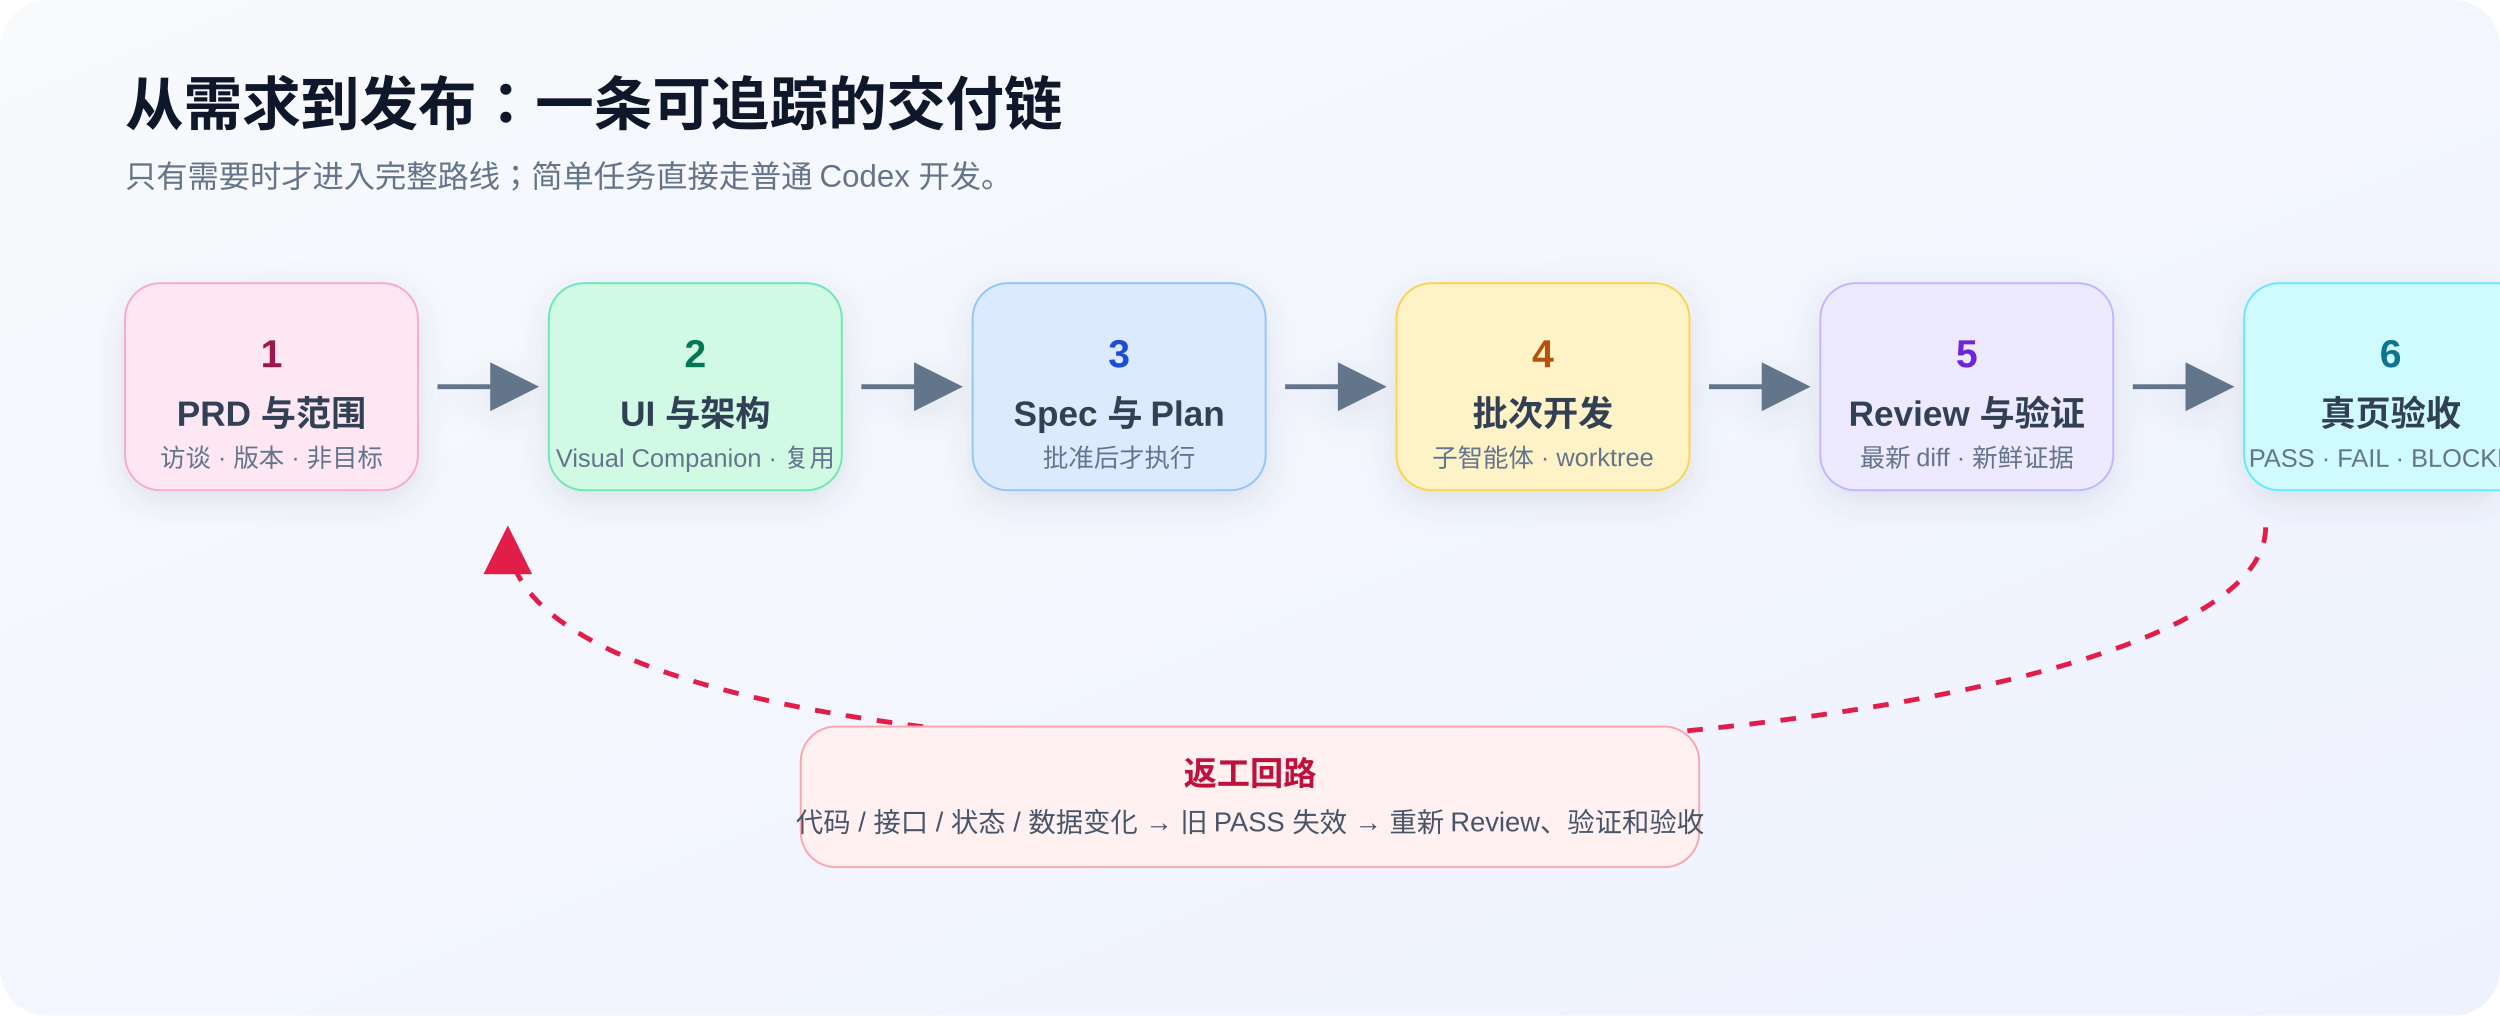
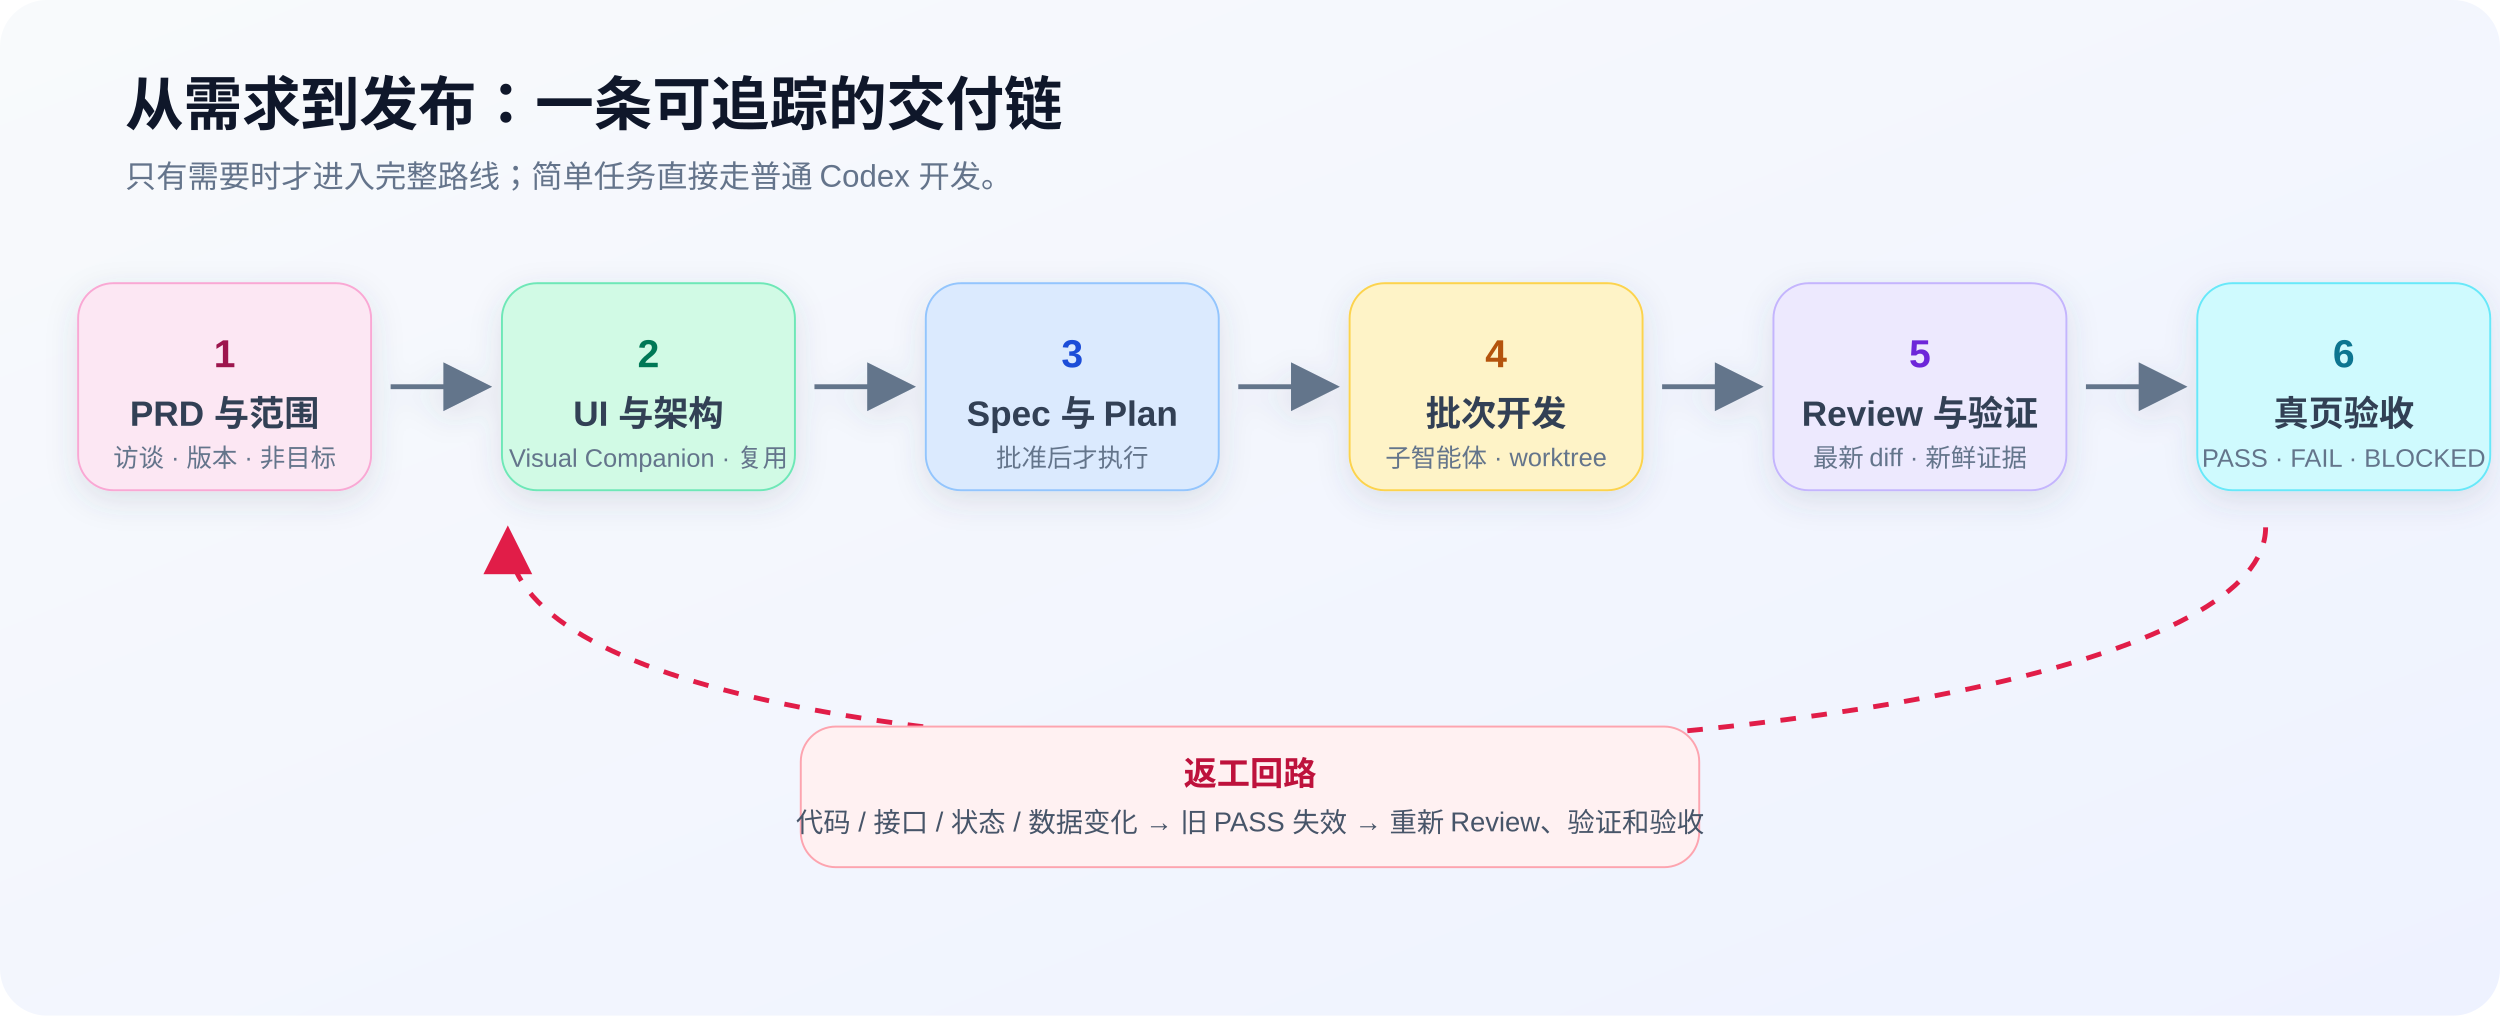
- <svg xmlns="http://www.w3.org/2000/svg" viewBox="0 0 1280 520" role="img" aria-labelledby="title desc">
+ <svg xmlns="http://www.w3.org/2000/svg" width="2560" height="1040" viewBox="0 0 1280 520" role="img" aria-labelledby="title desc" style="shape-rendering:geometricPrecision;text-rendering:geometricPrecision">
  <defs>
    <linearGradient id="canvas" x1="0" y1="0" x2="1" y2="1">
      <stop offset="0" stop-color="#f8fafc" />
      <stop offset="1" stop-color="#eef2ff" />
    </linearGradient>
    <filter id="soft" x="-20%" y="-30%" width="140%" height="170%">
      <feDropShadow dx="0" dy="5" stdDeviation="8" flood-color="#475569" flood-opacity="0.14" />
    </filter>
    <marker id="arrow" markerWidth="10" markerHeight="10" refX="8" refY="5" orient="auto">
      <path d="M0 0L10 5L0 10Z" fill="#64748b" />
    </marker>
    <marker id="loopArrow" markerWidth="10" markerHeight="10" refX="8" refY="5" orient="auto">
      <path d="M0 0L10 5L0 10Z" fill="#e11d48" />
    </marker>
  </defs>
  <rect width="1280" height="520" rx="24" fill="url(#canvas)" />
  <text x="64" y="64" fill="#0f172a" font-size="30" font-weight="800" font-family="Arial, PingFang SC, Microsoft YaHei, sans-serif">从需求到发布：一条可追踪的交付链</text>
  <text x="64" y="96" fill="#64748b" font-size="16" font-family="Arial, PingFang SC, Microsoft YaHei, sans-serif">只有需要时才进入完整路线；简单任务直接走普通 Codex 开发。</text>
-   <g transform="translate(64 145)" filter="url(#soft)">
+   <g transform="translate(40 145)" filter="url(#soft)">
    <g>
      <rect width="150" height="106" rx="18" fill="#fce7f3" stroke="#f9a8d4" />
      <text x="75" y="43" text-anchor="middle" fill="#9d174d" font-size="20" font-weight="800" font-family="Arial, PingFang SC, sans-serif">1</text>
      <text x="75" y="73" text-anchor="middle" fill="#334155" font-size="18" font-weight="700" font-family="Arial, PingFang SC, Microsoft YaHei, sans-serif">PRD 与范围</text>
      <text x="75" y="94" text-anchor="middle" fill="#64748b" font-size="13" font-family="Arial, PingFang SC, sans-serif">访谈 · 版本 · 非目标</text>
    </g>
    <path d="M160 53H207" stroke="#64748b" stroke-width="2.5" marker-end="url(#arrow)" />
    <g transform="translate(217)">
      <rect width="150" height="106" rx="18" fill="#d1fae5" stroke="#6ee7b7" />
      <text x="75" y="43" text-anchor="middle" fill="#047857" font-size="20" font-weight="800" font-family="Arial, sans-serif">2</text>
      <text x="75" y="73" text-anchor="middle" fill="#334155" font-size="18" font-weight="700" font-family="Arial, PingFang SC, Microsoft YaHei, sans-serif">UI 与架构</text>
      <text x="75" y="94" text-anchor="middle" fill="#64748b" font-size="13" font-family="Arial, PingFang SC, sans-serif">Visual Companion · 复用</text>
    </g>
    <path d="M377 53H424" stroke="#64748b" stroke-width="2.5" marker-end="url(#arrow)" />
    <g transform="translate(434)">
      <rect width="150" height="106" rx="18" fill="#dbeafe" stroke="#93c5fd" />
      <text x="75" y="43" text-anchor="middle" fill="#1d4ed8" font-size="20" font-weight="800" font-family="Arial, sans-serif">3</text>
      <text x="75" y="73" text-anchor="middle" fill="#334155" font-size="18" font-weight="700" font-family="Arial, PingFang SC, Microsoft YaHei, sans-serif">Spec 与 Plan</text>
      <text x="75" y="94" text-anchor="middle" fill="#64748b" font-size="13" font-family="Arial, PingFang SC, sans-serif">批准后才执行</text>
    </g>
    <path d="M594 53H641" stroke="#64748b" stroke-width="2.5" marker-end="url(#arrow)" />
    <g transform="translate(651)">
      <rect width="150" height="106" rx="18" fill="#fef3c7" stroke="#fcd34d" />
      <text x="75" y="43" text-anchor="middle" fill="#b45309" font-size="20" font-weight="800" font-family="Arial, sans-serif">4</text>
      <text x="75" y="73" text-anchor="middle" fill="#334155" font-size="18" font-weight="700" font-family="Arial, PingFang SC, Microsoft YaHei, sans-serif">批次开发</text>
      <text x="75" y="94" text-anchor="middle" fill="#64748b" font-size="13" font-family="Arial, PingFang SC, sans-serif">子智能体 · worktree</text>
    </g>
    <path d="M811 53H858" stroke="#64748b" stroke-width="2.5" marker-end="url(#arrow)" />
    <g transform="translate(868)">
      <rect width="150" height="106" rx="18" fill="#ede9fe" stroke="#c4b5fd" />
      <text x="75" y="43" text-anchor="middle" fill="#6d28d9" font-size="20" font-weight="800" font-family="Arial, sans-serif">5</text>
      <text x="75" y="73" text-anchor="middle" fill="#334155" font-size="18" font-weight="700" font-family="Arial, PingFang SC, Microsoft YaHei, sans-serif">Review 与验证</text>
      <text x="75" y="94" text-anchor="middle" fill="#64748b" font-size="13" font-family="Arial, PingFang SC, sans-serif">最新 diff · 新鲜证据</text>
    </g>
    <path d="M1028 53H1075" stroke="#64748b" stroke-width="2.5" marker-end="url(#arrow)" />
    <g transform="translate(1085)">
      <rect width="150" height="106" rx="18" fill="#cffafe" stroke="#67e8f9" />
      <text x="75" y="43" text-anchor="middle" fill="#0e7490" font-size="20" font-weight="800" font-family="Arial, sans-serif">6</text>
      <text x="75" y="73" text-anchor="middle" fill="#334155" font-size="18" font-weight="700" font-family="Arial, PingFang SC, Microsoft YaHei, sans-serif">真页验收</text>
      <text x="75" y="94" text-anchor="middle" fill="#64748b" font-size="13" font-family="Arial, PingFang SC, sans-serif">PASS · FAIL · BLOCKED</text>
    </g>
  </g>
  <path d="M1160 270C1160 405 260 435 260 274" fill="none" stroke="#e11d48" stroke-width="2.5" stroke-dasharray="8 8" marker-end="url(#loopArrow)" />
  <rect x="410" y="372" width="460" height="72" rx="18" fill="#fff1f2" stroke="#fda4af" />
  <text x="640" y="402" text-anchor="middle" fill="#be123c" font-size="17" font-weight="800" font-family="Arial, PingFang SC, Microsoft YaHei, sans-serif">返工回路</text>
  <text x="640" y="426" text-anchor="middle" fill="#475569" font-size="14" font-family="Arial, PingFang SC, Microsoft YaHei, sans-serif">代码 / 接口 / 状态 / 数据变化 → 旧 PASS 失效 → 重新 Review、验证和验收</text>
</svg>
